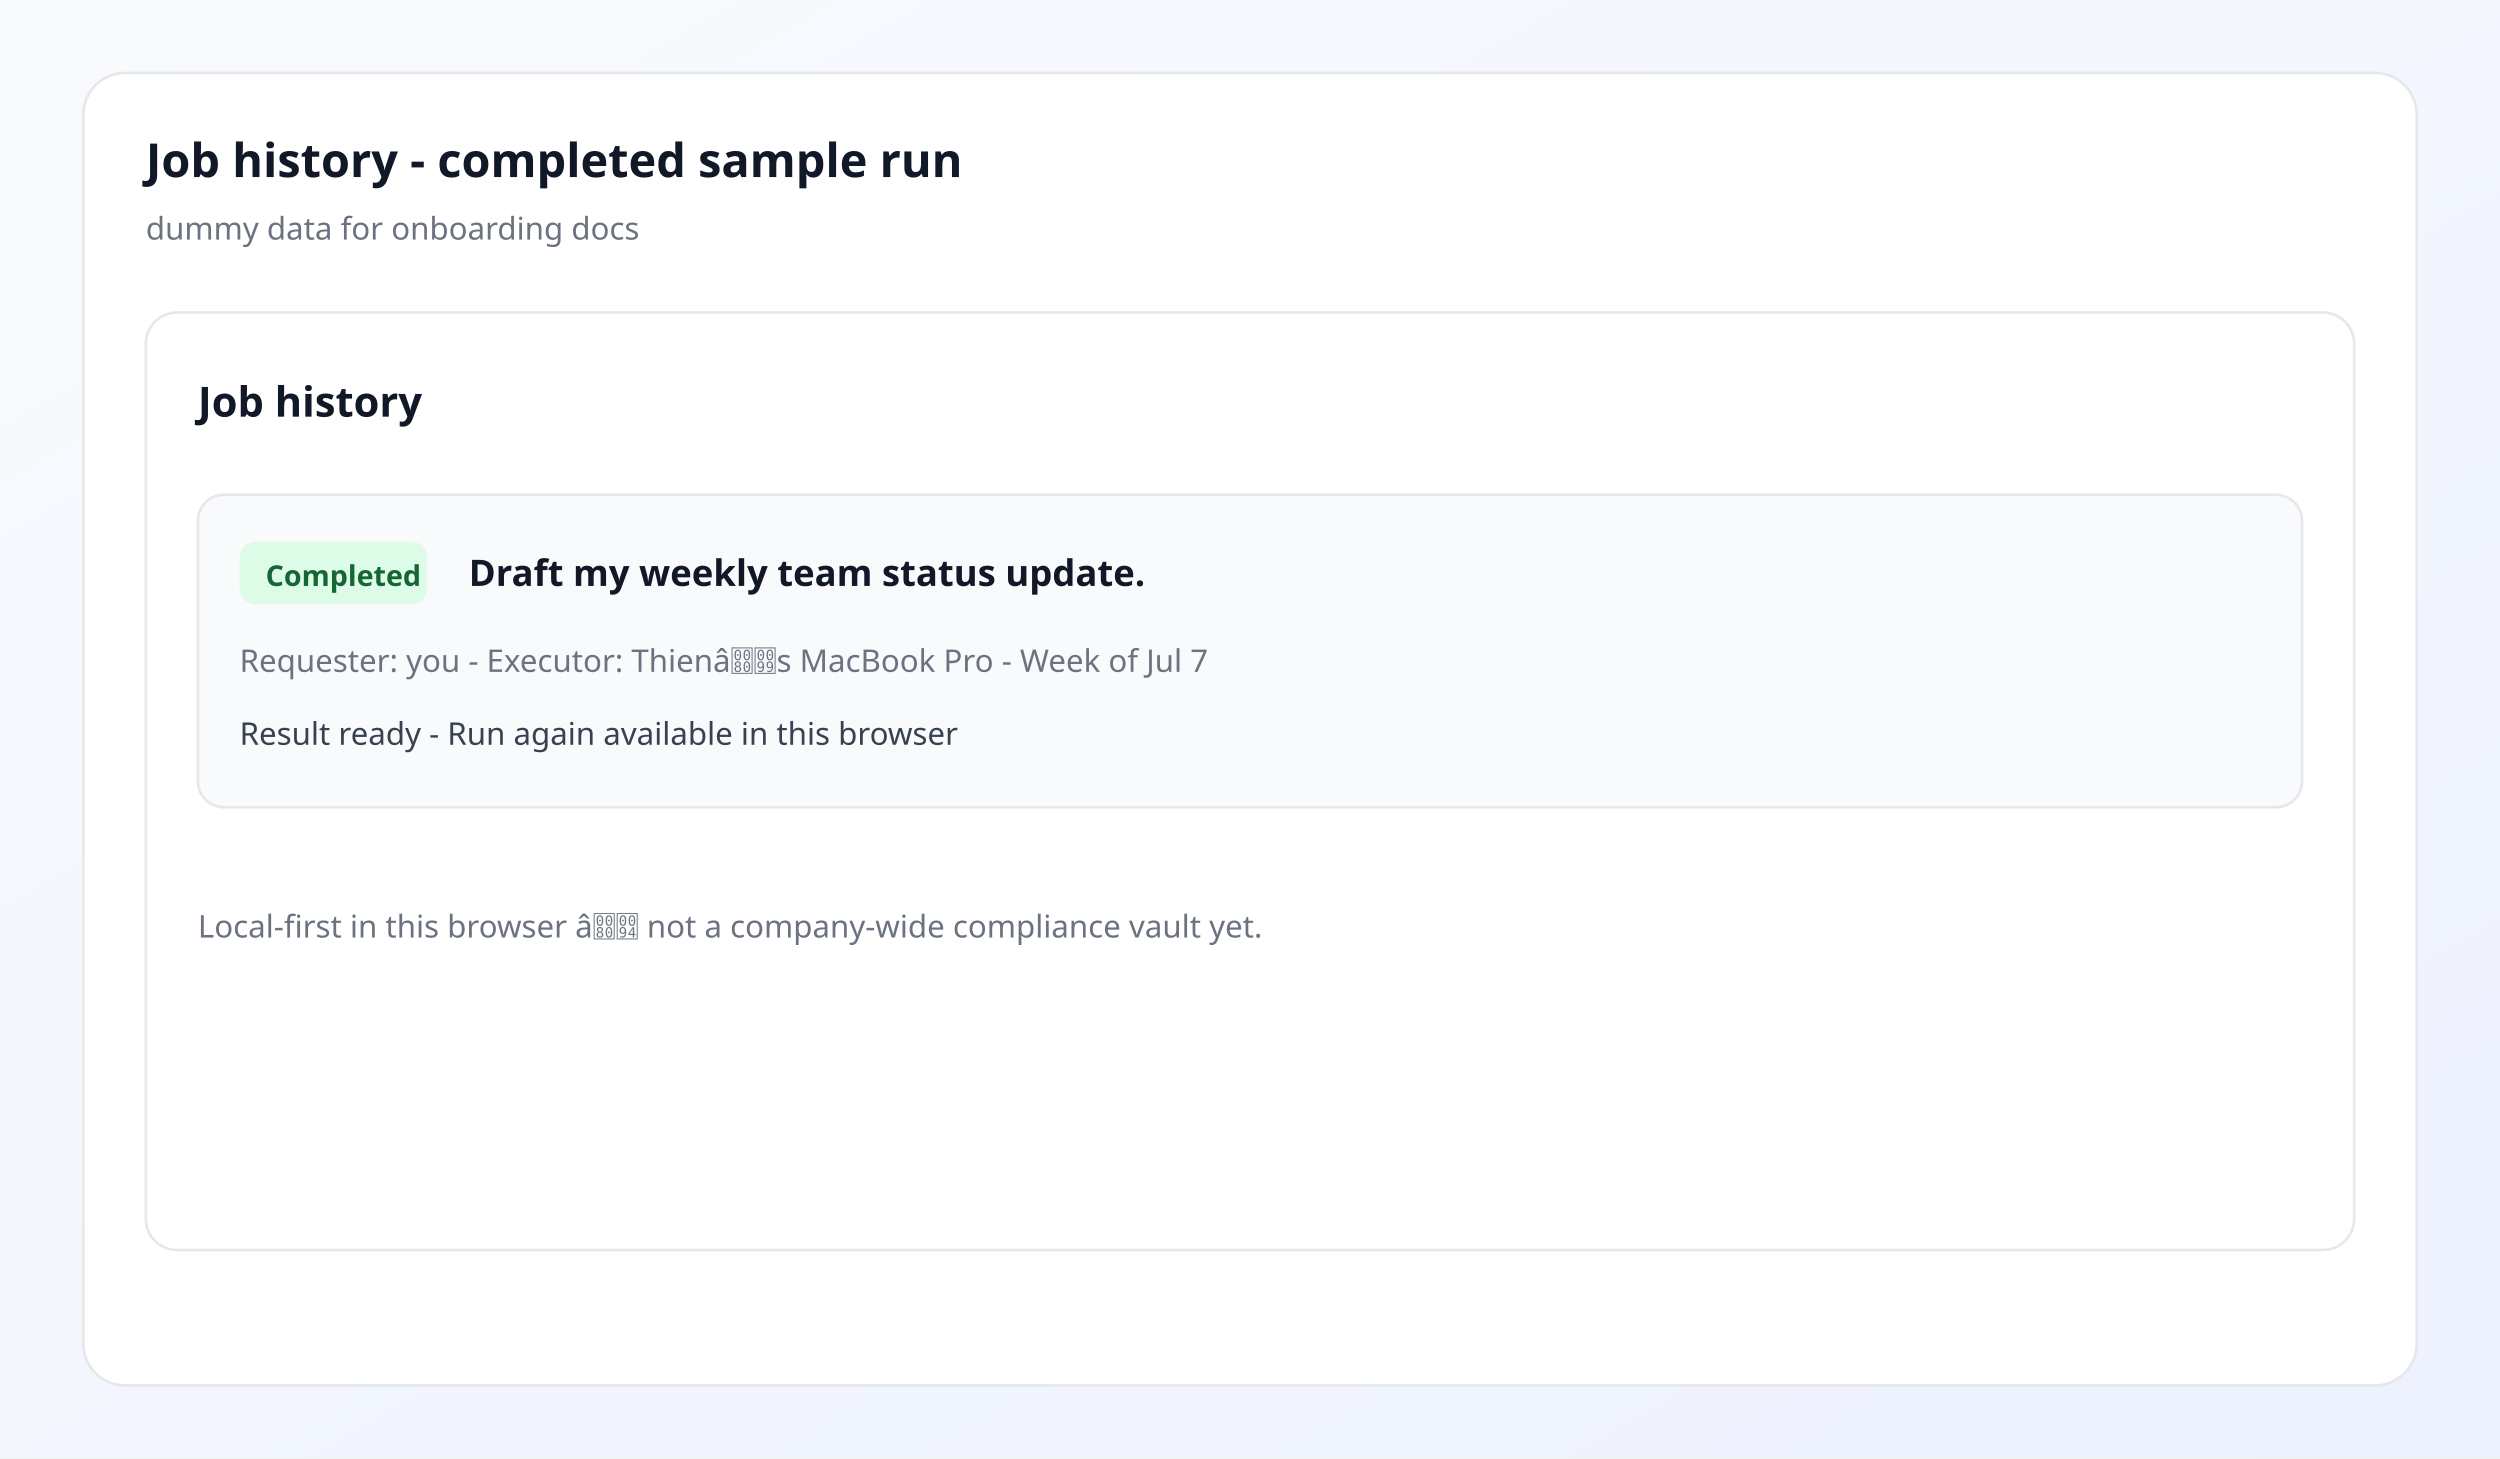
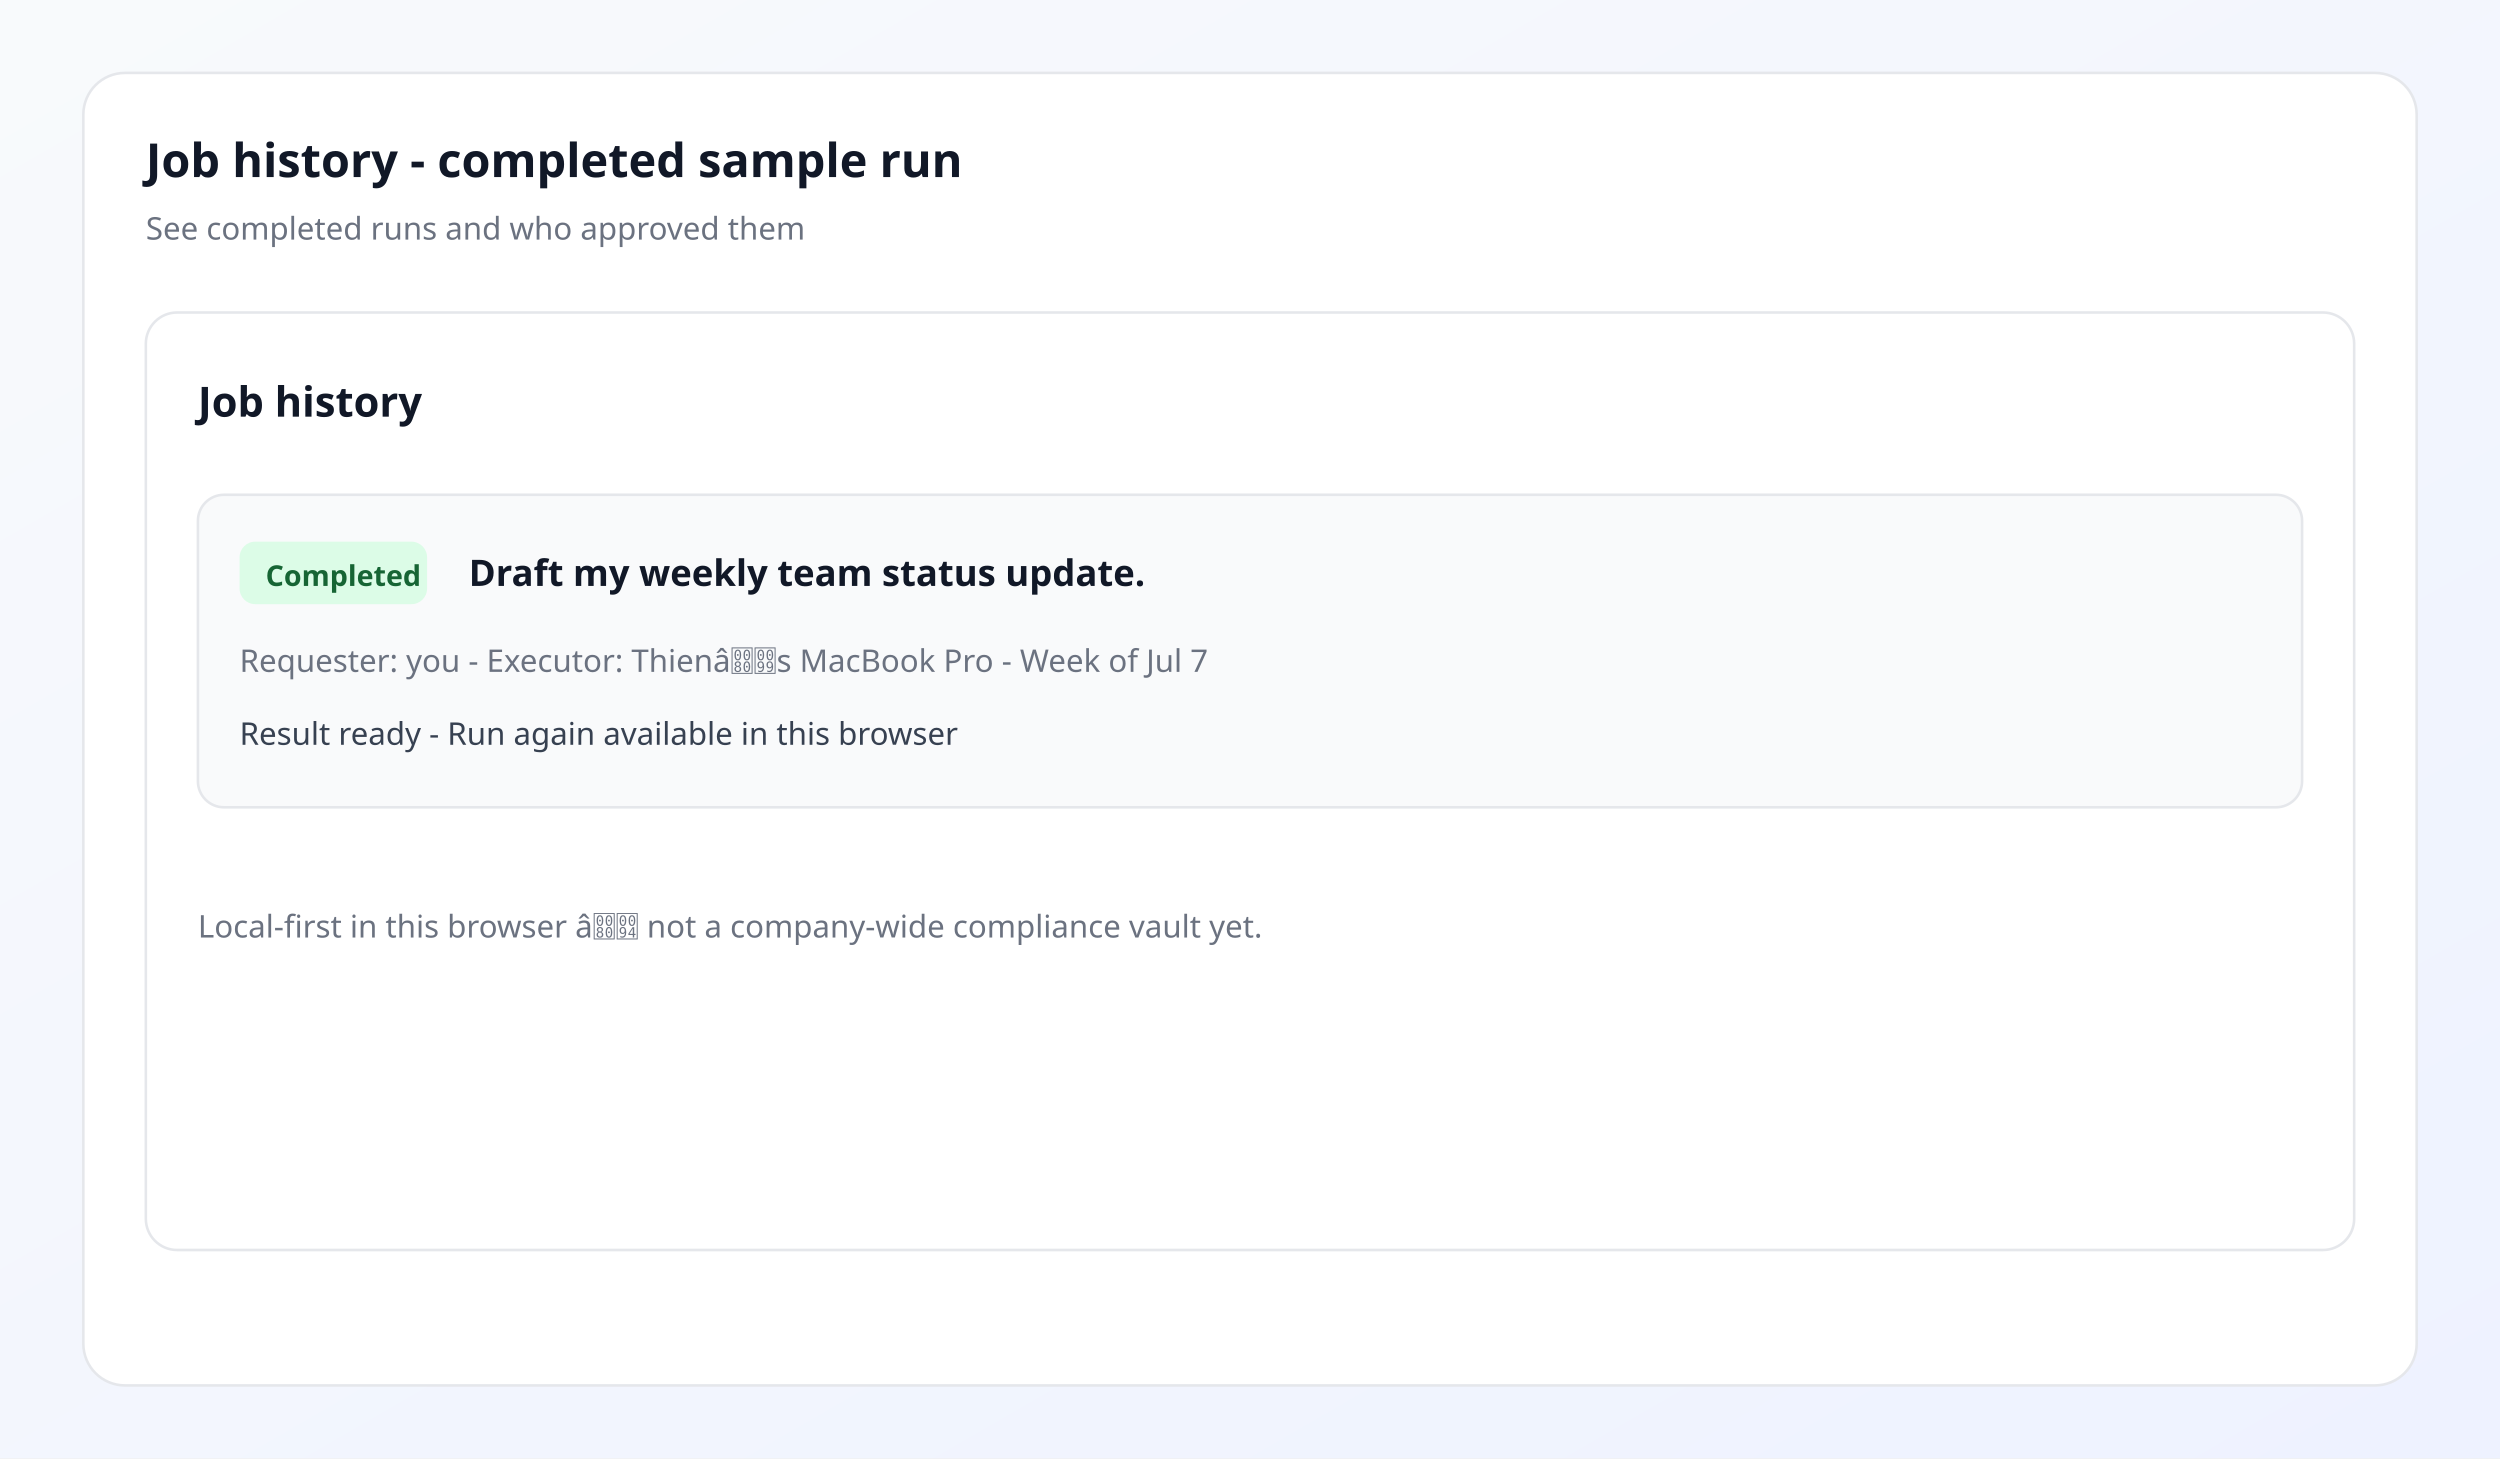
<svg xmlns="http://www.w3.org/2000/svg" width="960" height="560" viewBox="0 0 960 560" role="img" aria-label="Job history  -  completed sample run">
  <defs>
    <linearGradient id="bg" x1="0" y1="0" x2="1" y2="1">
      <stop offset="0%" stop-color="#f8fafc" />
      <stop offset="100%" stop-color="#eef2ff" />
    </linearGradient>
  </defs>
  <rect width="960" height="560" fill="url(#bg)" />
  <rect x="32" y="28" width="896" height="504" rx="16" fill="#ffffff" stroke="#e5e7eb" />
  <text x="56" y="68" font-family="ui-sans-serif, system-ui, sans-serif" font-size="18" font-weight="600" fill="#111827">Job history  -  completed sample run</text>
-   <text x="56" y="92" font-family="ui-sans-serif, system-ui, sans-serif" font-size="12" fill="#6b7280">dummy data for onboarding docs</text>
+   <text x="56" y="92" font-family="ui-sans-serif, system-ui, sans-serif" font-size="12" fill="#6b7280">See completed runs and who approved them</text>
  <rect x="56" y="120" width="848" height="360" rx="12" fill="#fff" stroke="#e5e7eb" />
  <text x="76" y="160" font-family="ui-sans-serif, system-ui, sans-serif" font-size="16" font-weight="600" fill="#111827">Job history</text>
  <rect x="76" y="190" width="808" height="120" rx="10" fill="#f9fafb" stroke="#e5e7eb" />
  <rect x="92" y="208" width="72" height="24" rx="6" fill="#dcfce7" />
  <text x="102" y="225" font-family="ui-sans-serif, system-ui, sans-serif" font-size="11" font-weight="600" fill="#166534">Completed</text>
  <text x="180" y="225" font-family="ui-sans-serif, system-ui, sans-serif" font-size="14" font-weight="600" fill="#111827">Draft my weekly team status update.</text>
  <text x="92" y="258" font-family="ui-sans-serif, system-ui, sans-serif" font-size="12" fill="#6b7280">Requester: you  -  Executor: Thienâs MacBook Pro  -  Week of Jul 7</text>
  <text x="92" y="286" font-family="ui-sans-serif, system-ui, sans-serif" font-size="12" fill="#374151">Result ready  -  Run again available in this browser</text>
  <text x="76" y="360" font-family="ui-sans-serif, system-ui, sans-serif" font-size="12" fill="#6b7280">Local-first in this browser â not a company-wide compliance vault yet.</text>
</svg>
